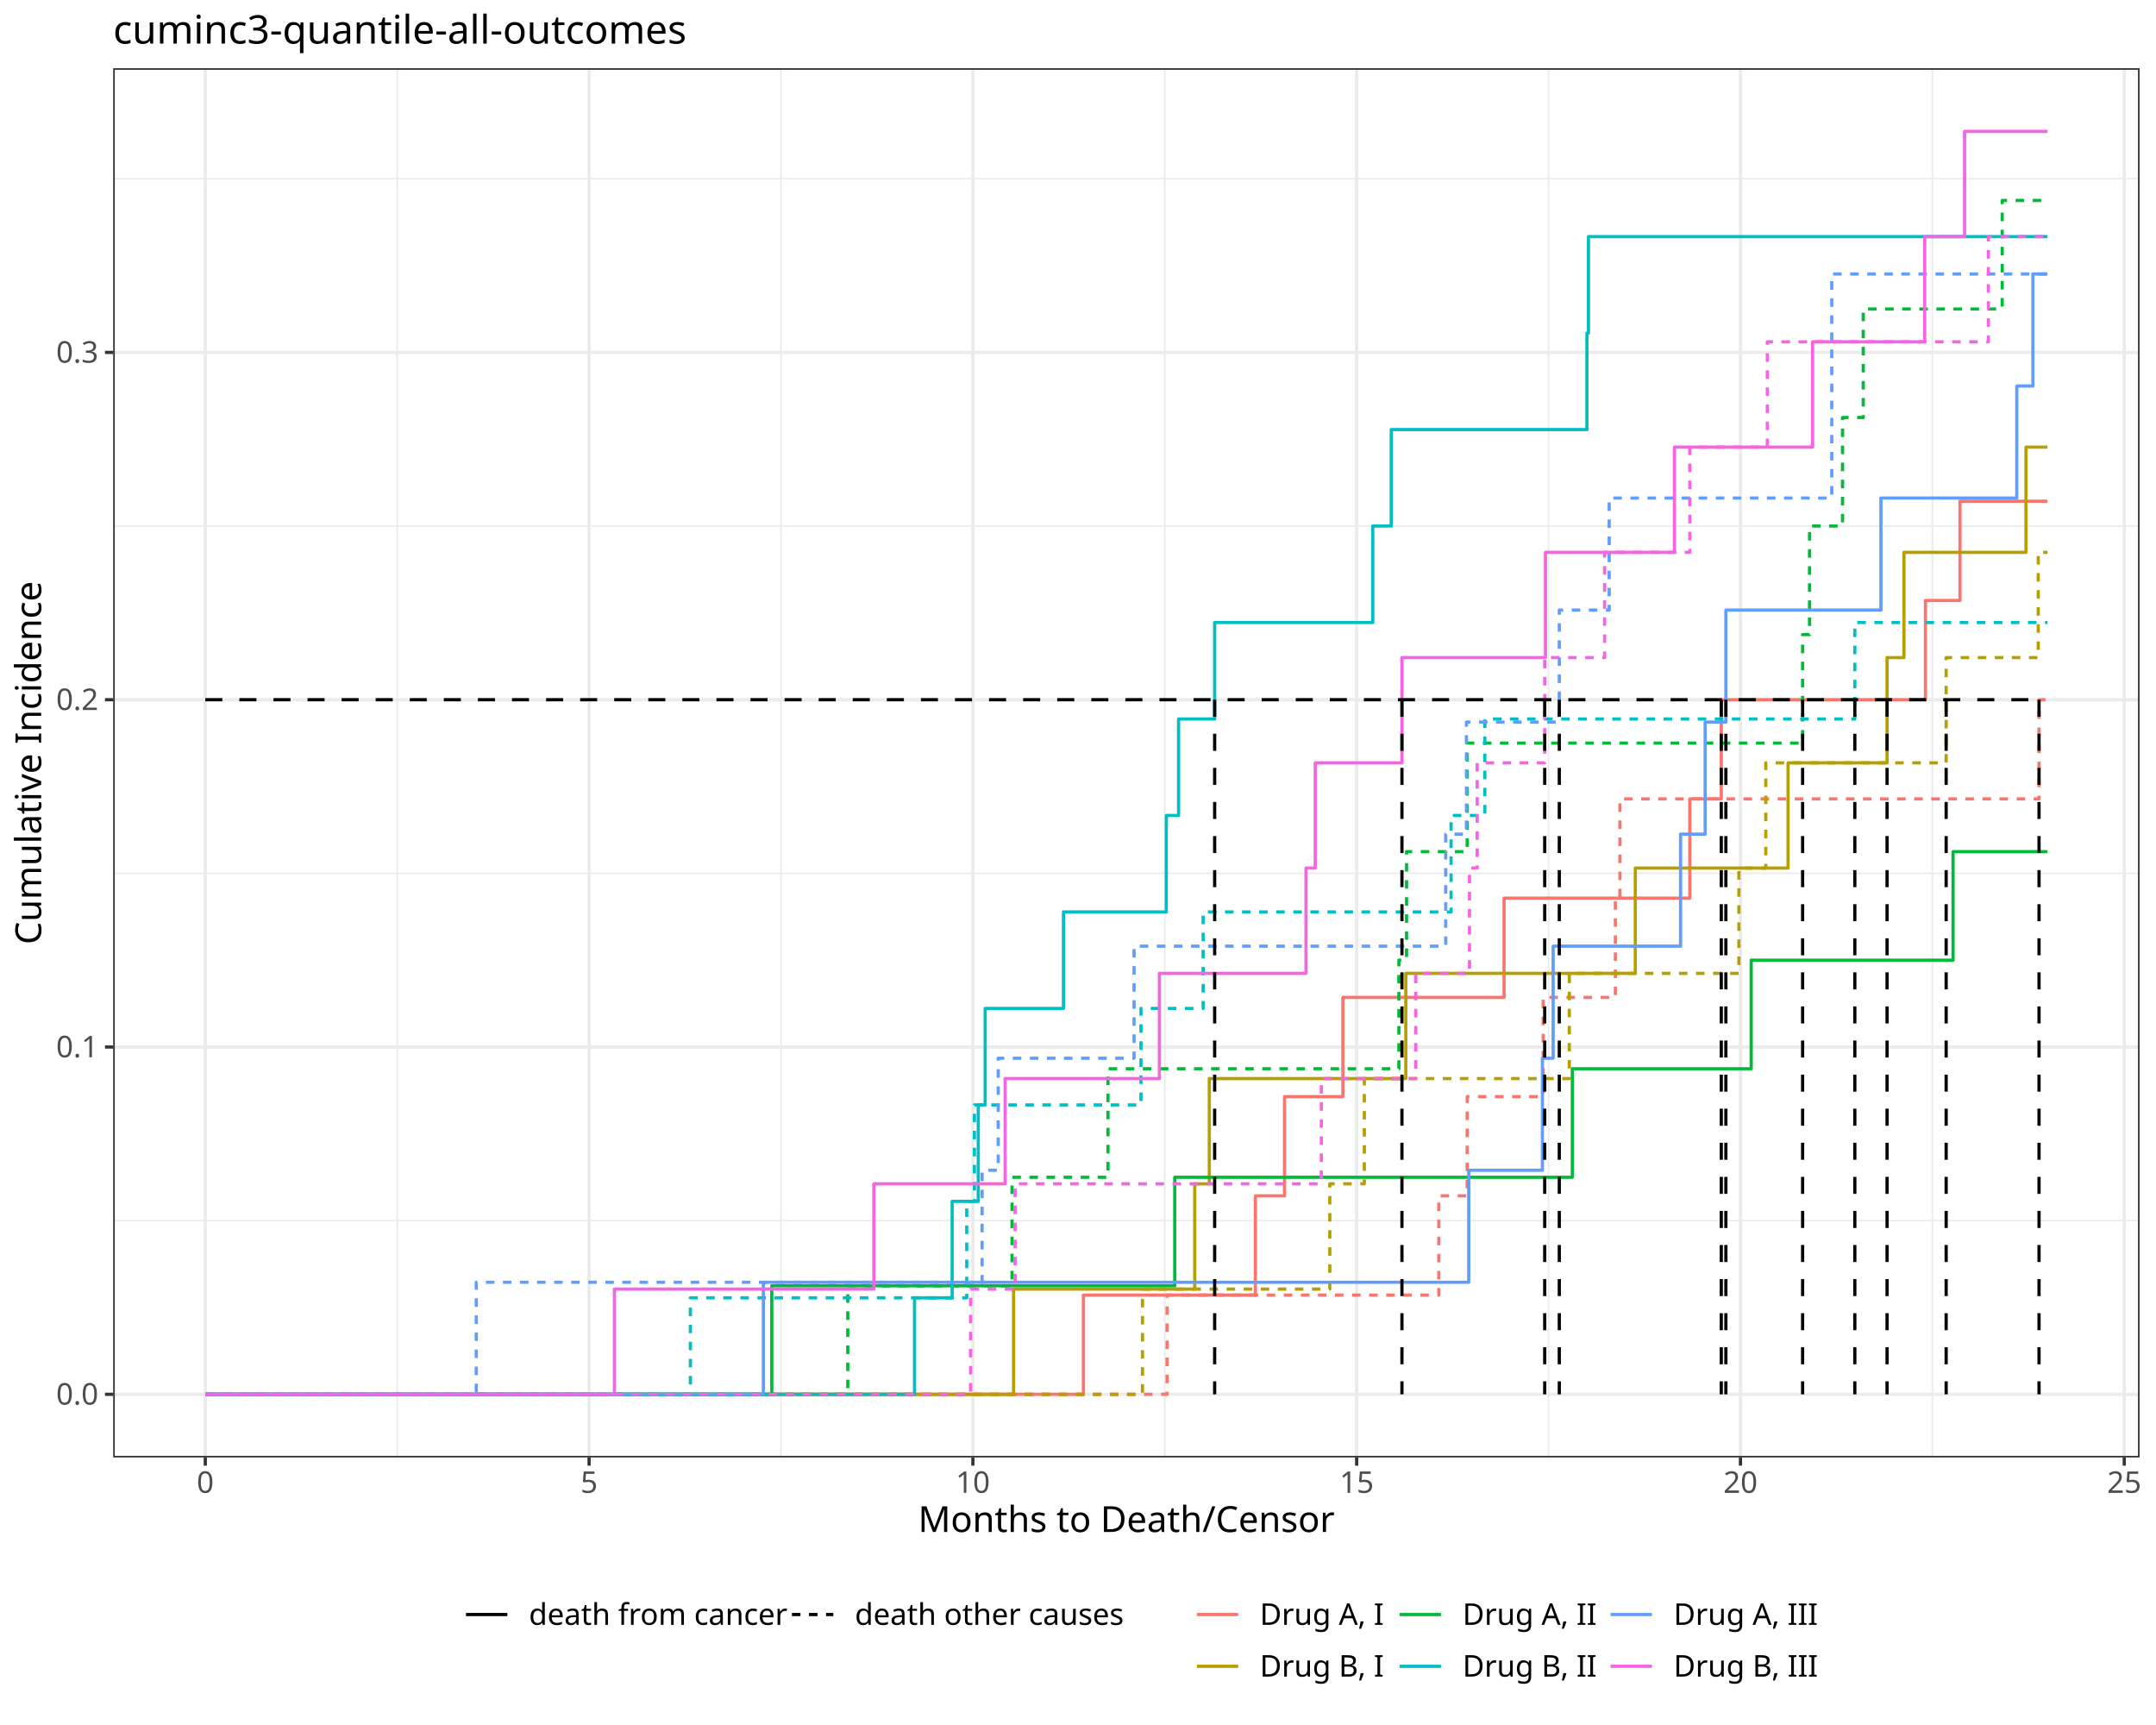
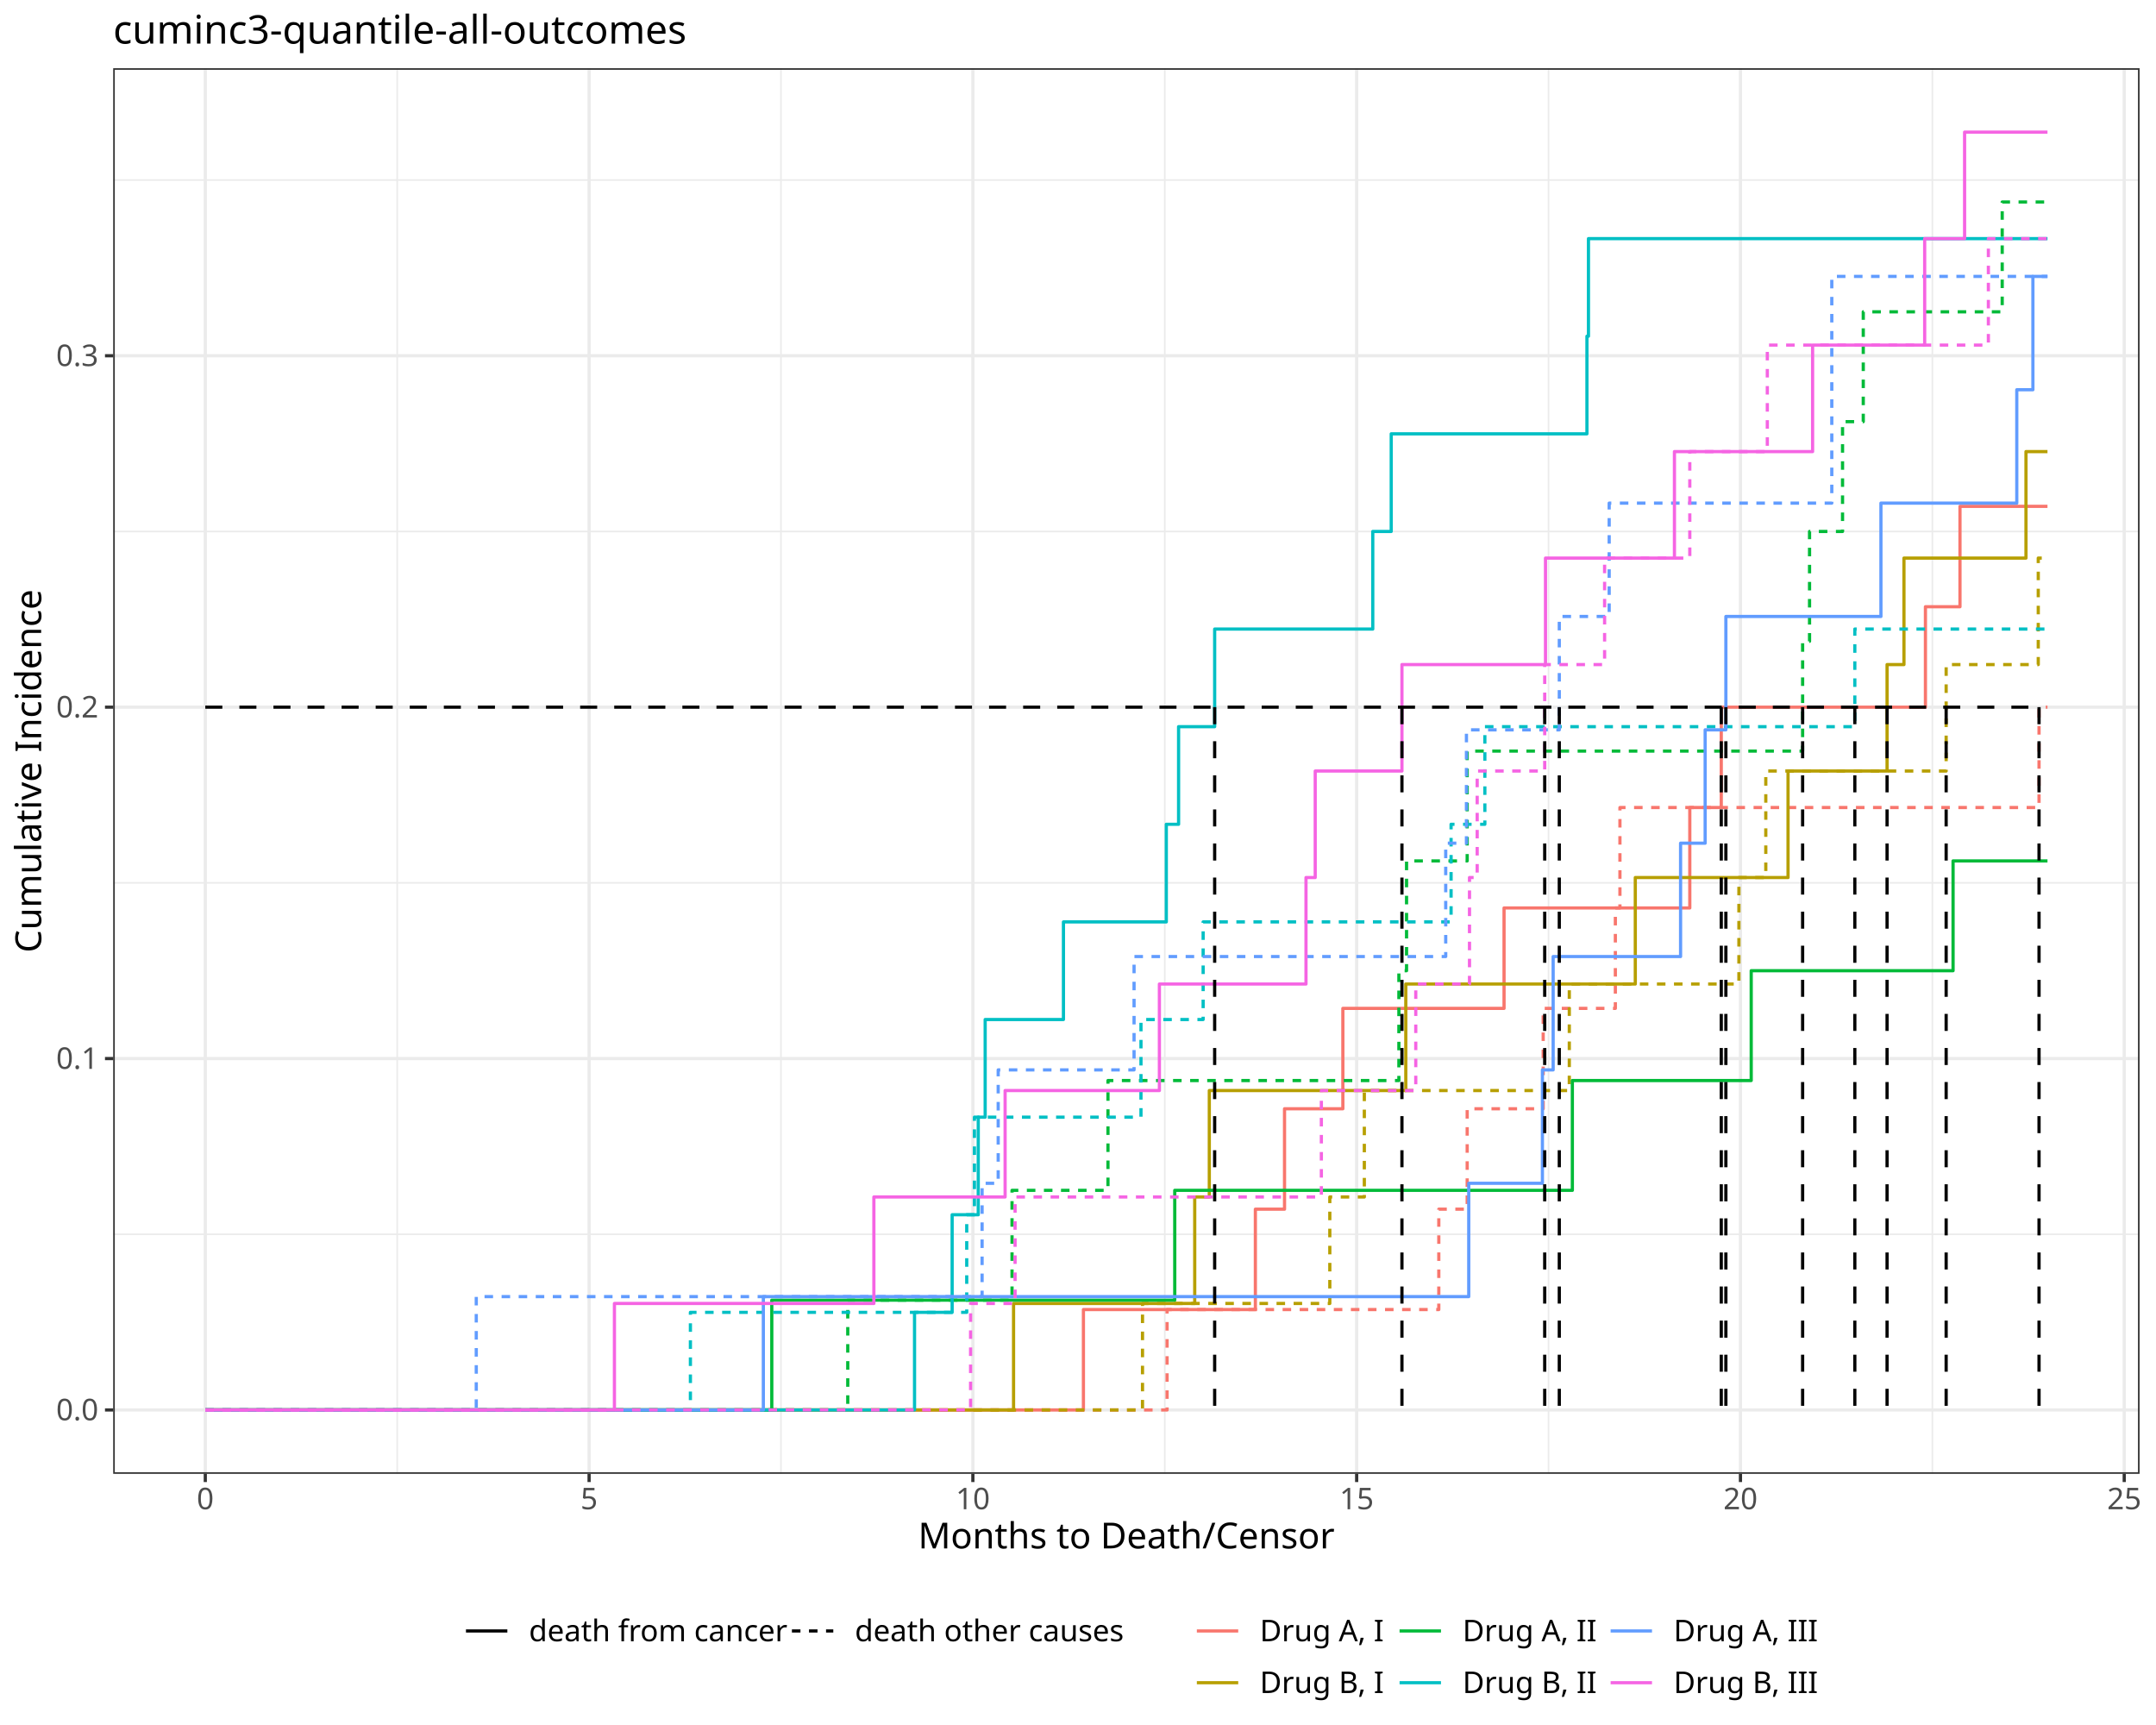
<svg xmlns="http://www.w3.org/2000/svg" class="svglite" data-engine-version="2.0" width="720.00pt" height="576.00pt" viewBox="0 0 720.00 576.00">
  <defs>
    <style type="text/css">
    .svglite line, .svglite polyline, .svglite polygon, .svglite path, .svglite rect, .svglite circle {
      fill: none;
      stroke: #000000;
      stroke-linecap: round;
      stroke-linejoin: round;
      stroke-miterlimit: 10.00;
    }
  </style>
  </defs>
  <rect width="100%" height="100%" style="stroke: none; fill: #FFFFFF;" />
  <defs>
    <clipPath id="cpMC4wMHw3MjAuMDB8MC4wMHw1NzYuMDA=">
      <rect x="0.00" y="0.00" width="720.00" height="576.00" />
    </clipPath>
  </defs>
  <g clip-path="url(#cpMC4wMHw3MjAuMDB8MC4wMHw1NzYuMDA=)">
    <rect x="0.00" y="0.00" width="720.00" height="576.00" style="stroke-width: 1.07; stroke: #FFFFFF; fill: #FFFFFF;" />
  </g>
  <defs>
-     <clipPath id="cpMzcuODB8NzE0LjUyfDIyLjc4fDQ4Ni42Ng==">
-       <rect x="37.80" y="22.78" width="676.72" height="463.88" />
+     <clipPath id="cpMzcuODB8NzE0LjUyfDIyLjc4fDQ5Mi4xNA==">
+       <rect x="37.80" y="22.78" width="676.72" height="469.36" />
    </clipPath>
  </defs>
-   <g clip-path="url(#cpMzcuODB8NzE0LjUyfDIyLjc4fDQ4Ni42Ng==)">
-     <rect x="37.80" y="22.78" width="676.72" height="463.88" style="stroke-width: 1.07; stroke: none; fill: #FFFFFF;" />
-     <polyline points="37.80,407.59 714.52,407.59 " style="stroke-width: 0.53; stroke: #EBEBEB; stroke-linecap: butt;" />
-     <polyline points="37.80,291.62 714.52,291.62 " style="stroke-width: 0.53; stroke: #EBEBEB; stroke-linecap: butt;" />
-     <polyline points="37.80,175.65 714.52,175.65 " style="stroke-width: 0.53; stroke: #EBEBEB; stroke-linecap: butt;" />
-     <polyline points="37.80,59.68 714.52,59.68 " style="stroke-width: 0.53; stroke: #EBEBEB; stroke-linecap: butt;" />
-     <polyline points="132.65,486.66 132.65,22.78 " style="stroke-width: 0.53; stroke: #EBEBEB; stroke-linecap: butt;" />
-     <polyline points="260.81,486.66 260.81,22.78 " style="stroke-width: 0.53; stroke: #EBEBEB; stroke-linecap: butt;" />
-     <polyline points="388.98,486.66 388.98,22.78 " style="stroke-width: 0.53; stroke: #EBEBEB; stroke-linecap: butt;" />
-     <polyline points="517.14,486.66 517.14,22.78 " style="stroke-width: 0.53; stroke: #EBEBEB; stroke-linecap: butt;" />
-     <polyline points="645.31,486.66 645.31,22.78 " style="stroke-width: 0.53; stroke: #EBEBEB; stroke-linecap: butt;" />
-     <polyline points="37.80,465.58 714.52,465.58 " style="stroke-width: 1.07; stroke: #EBEBEB; stroke-linecap: butt;" />
-     <polyline points="37.80,349.61 714.52,349.61 " style="stroke-width: 1.07; stroke: #EBEBEB; stroke-linecap: butt;" />
-     <polyline points="37.80,233.64 714.52,233.64 " style="stroke-width: 1.07; stroke: #EBEBEB; stroke-linecap: butt;" />
-     <polyline points="37.80,117.67 714.52,117.67 " style="stroke-width: 1.07; stroke: #EBEBEB; stroke-linecap: butt;" />
-     <polyline points="68.56,486.66 68.56,22.78 " style="stroke-width: 1.07; stroke: #EBEBEB; stroke-linecap: butt;" />
-     <polyline points="196.73,486.66 196.73,22.78 " style="stroke-width: 1.07; stroke: #EBEBEB; stroke-linecap: butt;" />
-     <polyline points="324.89,486.66 324.89,22.78 " style="stroke-width: 1.07; stroke: #EBEBEB; stroke-linecap: butt;" />
-     <polyline points="453.06,486.66 453.06,22.78 " style="stroke-width: 1.07; stroke: #EBEBEB; stroke-linecap: butt;" />
-     <polyline points="581.23,486.66 581.23,22.78 " style="stroke-width: 1.07; stroke: #EBEBEB; stroke-linecap: butt;" />
-     <polyline points="709.39,486.66 709.39,22.78 " style="stroke-width: 1.07; stroke: #EBEBEB; stroke-linecap: butt;" />
-     <polyline points="68.56,465.58 361.81,465.58 361.81,432.44 389.75,432.44 389.75,432.44 419.23,432.44 419.23,399.31 428.97,399.31 428.97,366.18 448.45,366.18 448.45,333.04 480.49,333.04 480.49,333.04 489.97,333.04 489.97,333.04 502.28,333.04 502.28,299.91 515.35,299.91 515.35,299.91 539.45,299.91 539.45,299.91 540.98,299.91 540.98,299.91 564.31,299.91 564.31,266.77 574.82,266.77 574.82,233.64 643.00,233.64 643.00,200.50 654.54,200.50 654.54,167.37 680.94,167.37 680.94,167.37 683.76,167.37 683.76,167.37 " style="stroke-width: 1.07; stroke: #F8766D; stroke-linecap: butt;" />
-     <polyline points="68.56,465.58 361.81,465.58 361.81,465.58 389.75,465.58 389.75,432.44 419.23,432.44 419.23,432.44 428.97,432.44 428.97,432.44 448.45,432.44 448.45,432.44 480.49,432.44 480.49,399.31 489.97,399.31 489.97,366.18 502.28,366.18 502.28,366.18 515.35,366.18 515.35,333.04 539.45,333.04 539.45,299.91 540.98,299.91 540.98,266.77 564.31,266.77 564.31,266.77 574.82,266.77 574.82,266.77 643.00,266.77 643.00,266.77 654.54,266.77 654.54,266.77 680.94,266.77 680.94,233.64 683.76,233.64 683.76,233.64 " style="stroke-width: 1.07; stroke: #F8766D; stroke-dasharray: 2.85,2.85; stroke-linecap: butt;" />
-     <polyline points="68.56,465.58 338.48,465.58 338.48,430.44 381.54,430.44 381.54,430.44 398.98,430.44 398.98,395.29 403.85,395.29 403.85,360.15 444.09,360.15 444.09,360.15 455.62,360.15 455.62,360.15 469.47,360.15 469.47,325.01 524.07,325.01 524.07,325.01 546.11,325.01 546.11,289.87 580.71,289.87 580.71,289.87 589.69,289.87 589.69,289.87 597.12,289.87 597.12,254.72 630.19,254.72 630.19,219.58 635.83,219.58 635.83,184.44 649.92,184.44 649.92,184.44 676.58,184.44 676.58,149.30 680.68,149.30 680.68,149.30 683.76,149.30 683.76,149.30 " style="stroke-width: 1.07; stroke: #B79F00; stroke-linecap: butt;" />
-     <polyline points="68.56,465.58 338.48,465.58 338.48,465.58 381.54,465.58 381.54,430.44 398.98,430.44 398.98,430.44 403.85,430.44 403.85,430.44 444.09,430.44 444.09,395.29 455.62,395.29 455.62,360.15 469.47,360.15 469.47,360.15 524.07,360.15 524.07,325.01 546.11,325.01 546.11,325.01 580.71,325.01 580.71,289.87 589.69,289.87 589.69,254.72 597.12,254.72 597.12,254.72 630.19,254.72 630.19,254.72 635.83,254.72 635.83,254.72 649.92,254.72 649.92,219.58 676.58,219.58 676.58,219.58 680.68,219.58 680.68,184.44 683.76,184.44 683.76,184.44 " style="stroke-width: 1.07; stroke: #B79F00; stroke-dasharray: 2.85,2.85; stroke-linecap: butt;" />
-     <polyline points="68.56,465.58 257.74,465.58 257.74,429.34 283.11,429.34 283.11,429.34 337.97,429.34 337.97,429.34 370.01,429.34 370.01,429.34 392.31,429.34 392.31,393.10 467.16,393.10 467.16,393.10 469.72,393.10 469.72,393.10 489.97,393.10 489.97,393.10 525.09,393.10 525.09,356.86 584.82,356.86 584.82,320.62 601.99,320.62 601.99,320.62 604.30,320.62 604.30,320.62 615.32,320.62 615.32,320.62 622.24,320.62 622.24,320.62 652.23,320.62 652.23,284.38 668.64,284.38 668.64,284.38 683.76,284.38 683.76,284.38 " style="stroke-width: 1.07; stroke: #00BA38; stroke-linecap: butt;" />
-     <polyline points="68.56,465.58 257.74,465.58 257.74,465.58 283.11,465.58 283.11,429.34 337.97,429.34 337.97,393.10 370.01,393.10 370.01,356.86 392.31,356.86 392.31,356.86 467.16,356.86 467.16,320.62 469.72,320.62 469.72,284.38 489.97,284.38 489.97,248.13 525.09,248.13 525.09,248.13 584.82,248.13 584.82,248.13 601.99,248.13 601.99,211.89 604.30,211.89 604.30,175.65 615.32,175.65 615.32,139.41 622.24,139.41 622.24,103.17 652.23,103.17 652.23,103.17 668.64,103.17 668.64,66.93 683.76,66.93 683.76,66.93 " style="stroke-width: 1.07; stroke: #00BA38; stroke-dasharray: 2.85,2.85; stroke-linecap: butt;" />
-     <polyline points="68.56,465.58 230.56,465.58 230.56,465.58 305.41,465.58 305.41,433.36 317.97,433.36 317.97,401.15 322.84,401.15 322.84,401.15 325.41,401.15 325.41,401.15 326.69,401.15 326.69,368.94 329.00,368.94 329.00,336.72 355.14,336.72 355.14,304.51 381.03,304.51 381.03,304.51 389.49,304.51 389.49,272.29 393.59,272.29 393.59,240.08 401.79,240.08 401.79,240.08 405.64,240.08 405.64,207.87 458.44,207.87 458.44,175.65 464.60,175.65 464.60,143.44 484.59,143.44 484.59,143.44 495.87,143.44 495.87,143.44 529.96,143.44 529.96,111.23 530.47,111.23 530.47,79.01 619.42,79.01 619.42,79.01 683.76,79.01 683.76,79.01 " style="stroke-width: 1.07; stroke: #00BFC4; stroke-linecap: butt;" />
-     <polyline points="68.56,465.58 230.56,465.58 230.56,433.36 305.41,433.36 305.41,433.36 317.97,433.36 317.97,433.36 322.84,433.36 322.84,401.15 325.41,401.15 325.41,368.94 326.69,368.94 326.69,368.94 329.00,368.94 329.00,368.94 355.14,368.94 355.14,368.94 381.03,368.94 381.03,336.72 389.49,336.72 389.49,336.72 393.59,336.72 393.59,336.72 401.79,336.72 401.79,304.51 405.64,304.51 405.64,304.51 458.44,304.51 458.44,304.51 464.60,304.51 464.60,304.51 484.59,304.51 484.59,272.29 495.87,272.29 495.87,240.08 529.96,240.08 529.96,240.08 530.47,240.08 530.47,240.08 619.42,240.08 619.42,207.87 683.76,207.87 683.76,207.87 " style="stroke-width: 1.07; stroke: #00BFC4; stroke-dasharray: 2.85,2.85; stroke-linecap: butt;" />
-     <polyline points="68.56,465.58 159.05,465.58 159.05,465.58 254.92,465.58 254.92,428.17 327.97,428.17 327.97,428.17 333.35,428.17 333.35,428.17 378.72,428.17 378.72,428.17 482.80,428.17 482.80,428.17 489.72,428.17 489.72,428.17 490.49,428.17 490.49,390.76 515.09,390.76 515.09,353.35 518.68,353.35 518.68,315.94 520.73,315.94 520.73,315.94 537.39,315.94 537.39,315.94 561.23,315.94 561.23,278.53 569.44,278.53 569.44,241.12 576.36,241.12 576.36,203.71 611.73,203.71 611.73,203.71 628.14,203.71 628.14,166.30 673.51,166.30 673.51,128.89 678.89,128.89 678.89,91.48 683.76,91.48 683.76,91.48 " style="stroke-width: 1.07; stroke: #619CFF; stroke-linecap: butt;" />
-     <polyline points="68.56,465.58 159.05,465.58 159.05,428.17 254.92,428.17 254.92,428.17 327.97,428.17 327.97,390.76 333.35,390.76 333.35,353.35 378.72,353.35 378.72,315.94 482.80,315.94 482.80,278.53 489.72,278.53 489.72,241.12 490.49,241.12 490.49,241.12 515.09,241.12 515.09,241.12 518.68,241.12 518.68,241.12 520.73,241.12 520.73,203.71 537.39,203.71 537.39,166.30 561.23,166.30 561.23,166.30 569.44,166.30 569.44,166.30 576.36,166.30 576.36,166.30 611.73,166.30 611.73,91.48 628.14,91.48 628.14,91.48 673.51,91.48 673.51,91.48 678.89,91.48 678.89,91.48 683.76,91.48 683.76,91.48 " style="stroke-width: 1.07; stroke: #619CFF; stroke-dasharray: 2.85,2.85; stroke-linecap: butt;" />
-     <polyline points="68.56,465.58 205.19,465.58 205.19,430.44 291.83,430.44 291.83,395.29 324.13,395.29 324.13,395.29 335.66,395.29 335.66,360.15 338.99,360.15 338.99,360.15 387.18,360.15 387.18,325.01 436.14,325.01 436.14,289.87 439.22,289.87 439.22,254.72 441.27,254.72 441.27,254.72 468.18,254.72 468.18,219.58 472.80,219.58 472.80,219.58 490.74,219.58 490.74,219.58 493.31,219.58 493.31,219.58 515.86,219.58 515.86,219.58 516.12,219.58 516.12,184.44 535.86,184.44 535.86,184.44 559.18,184.44 559.18,149.30 564.31,149.30 564.31,149.30 590.20,149.30 590.20,149.30 605.32,149.30 605.32,114.15 642.75,114.15 642.75,79.01 656.08,79.01 656.08,43.87 664.02,43.87 664.02,43.87 683.76,43.87 683.76,43.87 " style="stroke-width: 1.07; stroke: #F564E3; stroke-linecap: butt;" />
-     <polyline points="68.56,465.58 205.19,465.58 205.19,465.58 291.83,465.58 291.83,465.58 324.13,465.58 324.13,430.44 335.66,430.44 335.66,430.44 338.99,430.44 338.99,395.29 387.18,395.29 387.18,395.29 436.14,395.29 436.14,395.29 439.22,395.29 439.22,395.29 441.27,395.29 441.27,360.15 468.18,360.15 468.18,360.15 472.80,360.15 472.80,325.01 490.74,325.01 490.74,289.87 493.31,289.87 493.31,254.72 515.86,254.72 515.86,219.58 516.12,219.58 516.12,219.58 535.86,219.58 535.86,184.44 559.18,184.44 559.18,184.44 564.31,184.44 564.31,149.30 590.20,149.30 590.20,114.15 605.32,114.15 605.32,114.15 642.75,114.15 642.75,114.15 656.08,114.15 656.08,114.15 664.02,114.15 664.02,79.01 683.76,79.01 683.76,79.01 " style="stroke-width: 1.07; stroke: #F564E3; stroke-dasharray: 2.85,2.85; stroke-linecap: butt;" />
-     <line x1="574.82" y1="233.64" x2="574.82" y2="465.58" style="stroke-width: 1.07; stroke-dasharray: 5.69,5.69; stroke-linecap: butt;" />
-     <line x1="680.94" y1="233.64" x2="680.94" y2="465.58" style="stroke-width: 1.07; stroke-dasharray: 5.69,5.69; stroke-linecap: butt;" />
-     <line x1="630.19" y1="233.64" x2="630.19" y2="465.58" style="stroke-width: 1.07; stroke-dasharray: 5.69,5.69; stroke-linecap: butt;" />
-     <line x1="649.92" y1="233.64" x2="649.92" y2="465.58" style="stroke-width: 1.07; stroke-dasharray: 5.69,5.69; stroke-linecap: butt;" />
-     <line x1="601.99" y1="233.64" x2="601.99" y2="465.58" style="stroke-width: 1.07; stroke-dasharray: 5.69,5.69; stroke-linecap: butt;" />
-     <line x1="405.64" y1="233.64" x2="405.64" y2="465.58" style="stroke-width: 1.07; stroke-dasharray: 5.69,5.69; stroke-linecap: butt;" />
-     <line x1="619.42" y1="233.64" x2="619.42" y2="465.58" style="stroke-width: 1.07; stroke-dasharray: 5.69,5.69; stroke-linecap: butt;" />
-     <line x1="576.36" y1="233.64" x2="576.36" y2="465.58" style="stroke-width: 1.07; stroke-dasharray: 5.69,5.69; stroke-linecap: butt;" />
-     <line x1="520.73" y1="233.64" x2="520.73" y2="465.58" style="stroke-width: 1.07; stroke-dasharray: 5.69,5.69; stroke-linecap: butt;" />
-     <line x1="468.18" y1="233.64" x2="468.18" y2="465.58" style="stroke-width: 1.07; stroke-dasharray: 5.69,5.69; stroke-linecap: butt;" />
-     <line x1="515.86" y1="233.64" x2="515.86" y2="465.58" style="stroke-width: 1.07; stroke-dasharray: 5.69,5.69; stroke-linecap: butt;" />
-     <line x1="68.56" y1="233.64" x2="680.94" y2="233.64" style="stroke-width: 1.07; stroke-dasharray: 5.69,5.69; stroke-linecap: butt;" />
-     <rect x="37.80" y="22.78" width="676.72" height="463.88" style="stroke-width: 1.07; stroke: #333333;" />
+   <g clip-path="url(#cpMzcuODB8NzE0LjUyfDIyLjc4fDQ5Mi4xNA==)">
+     <rect x="37.80" y="22.78" width="676.72" height="469.36" style="stroke-width: 1.07; stroke: none; fill: #FFFFFF;" />
+     <polyline points="37.80,412.14 714.52,412.14 " style="stroke-width: 0.53; stroke: #EBEBEB; stroke-linecap: butt;" />
+     <polyline points="37.80,294.80 714.52,294.80 " style="stroke-width: 0.53; stroke: #EBEBEB; stroke-linecap: butt;" />
+     <polyline points="37.80,177.46 714.52,177.46 " style="stroke-width: 0.53; stroke: #EBEBEB; stroke-linecap: butt;" />
+     <polyline points="37.80,60.12 714.52,60.12 " style="stroke-width: 0.53; stroke: #EBEBEB; stroke-linecap: butt;" />
+     <polyline points="132.65,492.14 132.65,22.78 " style="stroke-width: 0.53; stroke: #EBEBEB; stroke-linecap: butt;" />
+     <polyline points="260.81,492.14 260.81,22.78 " style="stroke-width: 0.53; stroke: #EBEBEB; stroke-linecap: butt;" />
+     <polyline points="388.98,492.14 388.98,22.78 " style="stroke-width: 0.53; stroke: #EBEBEB; stroke-linecap: butt;" />
+     <polyline points="517.14,492.14 517.14,22.78 " style="stroke-width: 0.53; stroke: #EBEBEB; stroke-linecap: butt;" />
+     <polyline points="645.31,492.14 645.31,22.78 " style="stroke-width: 0.53; stroke: #EBEBEB; stroke-linecap: butt;" />
+     <polyline points="37.80,470.81 714.52,470.81 " style="stroke-width: 1.07; stroke: #EBEBEB; stroke-linecap: butt;" />
+     <polyline points="37.80,353.47 714.52,353.47 " style="stroke-width: 1.07; stroke: #EBEBEB; stroke-linecap: butt;" />
+     <polyline points="37.80,236.13 714.52,236.13 " style="stroke-width: 1.07; stroke: #EBEBEB; stroke-linecap: butt;" />
+     <polyline points="37.80,118.79 714.52,118.79 " style="stroke-width: 1.07; stroke: #EBEBEB; stroke-linecap: butt;" />
+     <polyline points="68.56,492.14 68.56,22.78 " style="stroke-width: 1.07; stroke: #EBEBEB; stroke-linecap: butt;" />
+     <polyline points="196.73,492.14 196.73,22.78 " style="stroke-width: 1.07; stroke: #EBEBEB; stroke-linecap: butt;" />
+     <polyline points="324.89,492.14 324.89,22.78 " style="stroke-width: 1.07; stroke: #EBEBEB; stroke-linecap: butt;" />
+     <polyline points="453.06,492.14 453.06,22.78 " style="stroke-width: 1.07; stroke: #EBEBEB; stroke-linecap: butt;" />
+     <polyline points="581.23,492.14 581.23,22.78 " style="stroke-width: 1.07; stroke: #EBEBEB; stroke-linecap: butt;" />
+     <polyline points="709.39,492.14 709.39,22.78 " style="stroke-width: 1.07; stroke: #EBEBEB; stroke-linecap: butt;" />
+     <polyline points="68.56,470.81 361.81,470.81 361.81,437.28 389.75,437.28 389.75,437.28 419.23,437.28 419.23,403.76 428.97,403.76 428.97,370.23 448.45,370.23 448.45,336.71 480.49,336.71 480.49,336.71 489.97,336.71 489.97,336.71 502.28,336.71 502.28,303.18 515.35,303.18 515.35,303.18 539.45,303.18 539.45,303.18 540.98,303.18 540.98,303.18 564.31,303.18 564.31,269.65 574.82,269.65 574.82,236.13 643.00,236.13 643.00,202.60 654.54,202.60 654.54,169.08 680.94,169.08 680.94,169.08 683.76,169.08 683.76,169.08 " style="stroke-width: 1.07; stroke: #F8766D; stroke-linecap: butt;" />
+     <polyline points="68.56,470.81 361.81,470.81 361.81,470.81 389.75,470.81 389.75,437.28 419.23,437.28 419.23,437.28 428.97,437.28 428.97,437.28 448.45,437.28 448.45,437.28 480.49,437.28 480.49,403.76 489.97,403.76 489.97,370.23 502.28,370.23 502.28,370.23 515.35,370.23 515.35,336.71 539.45,336.71 539.45,303.18 540.98,303.18 540.98,269.65 564.31,269.65 564.31,269.65 574.82,269.65 574.82,269.65 643.00,269.65 643.00,269.65 654.54,269.65 654.54,269.65 680.94,269.65 680.94,236.13 683.76,236.13 683.76,236.13 " style="stroke-width: 1.07; stroke: #F8766D; stroke-dasharray: 2.85,2.85; stroke-linecap: butt;" />
+     <polyline points="68.56,470.81 338.48,470.81 338.48,435.25 381.54,435.25 381.54,435.25 398.98,435.25 398.98,399.69 403.85,399.69 403.85,364.14 444.09,364.14 444.09,364.14 455.62,364.14 455.62,364.14 469.47,364.14 469.47,328.58 524.07,328.58 524.07,328.58 546.11,328.58 546.11,293.02 580.71,293.02 580.71,293.02 589.69,293.02 589.69,293.02 597.12,293.02 597.12,257.46 630.19,257.46 630.19,221.91 635.83,221.91 635.83,186.35 649.92,186.35 649.92,186.35 676.58,186.35 676.58,150.79 680.68,150.79 680.68,150.79 683.76,150.79 683.76,150.79 " style="stroke-width: 1.07; stroke: #B79F00; stroke-linecap: butt;" />
+     <polyline points="68.56,470.81 338.48,470.81 338.48,470.81 381.54,470.81 381.54,435.25 398.98,435.25 398.98,435.25 403.85,435.25 403.85,435.25 444.09,435.25 444.09,399.69 455.62,399.69 455.62,364.14 469.47,364.14 469.47,364.14 524.07,364.14 524.07,328.58 546.11,328.58 546.11,328.58 580.71,328.58 580.71,293.02 589.69,293.02 589.69,257.46 597.12,257.46 597.12,257.46 630.19,257.46 630.19,257.46 635.83,257.46 635.83,257.46 649.92,257.46 649.92,221.91 676.58,221.91 676.58,221.91 680.68,221.91 680.68,186.35 683.76,186.35 683.76,186.35 " style="stroke-width: 1.07; stroke: #B79F00; stroke-dasharray: 2.85,2.85; stroke-linecap: butt;" />
+     <polyline points="68.56,470.81 257.74,470.81 257.74,434.14 283.11,434.14 283.11,434.14 337.97,434.14 337.97,434.14 370.01,434.14 370.01,434.14 392.31,434.14 392.31,397.47 467.16,397.47 467.16,397.47 469.72,397.47 469.72,397.47 489.97,397.47 489.97,397.47 525.09,397.47 525.09,360.80 584.82,360.80 584.82,324.13 601.99,324.13 601.99,324.13 604.30,324.13 604.30,324.13 615.32,324.13 615.32,324.13 622.24,324.13 622.24,324.13 652.23,324.13 652.23,287.47 668.64,287.47 668.64,287.47 683.76,287.47 683.76,287.47 " style="stroke-width: 1.07; stroke: #00BA38; stroke-linecap: butt;" />
+     <polyline points="68.56,470.81 257.74,470.81 257.74,470.81 283.11,470.81 283.11,434.14 337.97,434.14 337.97,397.47 370.01,397.47 370.01,360.80 392.31,360.80 392.31,360.80 467.16,360.80 467.16,324.13 469.72,324.13 469.72,287.47 489.97,287.47 489.97,250.80 525.09,250.80 525.09,250.80 584.82,250.80 584.82,250.80 601.99,250.80 601.99,214.13 604.30,214.13 604.30,177.46 615.32,177.46 615.32,140.79 622.24,140.79 622.24,104.12 652.23,104.12 652.23,104.12 668.64,104.12 668.64,67.45 683.76,67.45 683.76,67.45 " style="stroke-width: 1.07; stroke: #00BA38; stroke-dasharray: 2.85,2.85; stroke-linecap: butt;" />
+     <polyline points="68.56,470.81 230.56,470.81 230.56,470.81 305.41,470.81 305.41,438.21 317.97,438.21 317.97,405.62 322.84,405.62 322.84,405.62 325.41,405.62 325.41,405.62 326.69,405.62 326.69,373.03 329.00,373.03 329.00,340.43 355.14,340.43 355.14,307.84 381.03,307.84 381.03,307.84 389.49,307.84 389.49,275.24 393.59,275.24 393.59,242.65 401.79,242.65 401.79,242.65 405.64,242.65 405.64,210.05 458.44,210.05 458.44,177.46 464.60,177.46 464.60,144.86 484.59,144.86 484.59,144.86 495.87,144.86 495.87,144.86 529.96,144.86 529.96,112.27 530.47,112.27 530.47,79.68 619.42,79.68 619.42,79.68 683.76,79.68 683.76,79.68 " style="stroke-width: 1.07; stroke: #00BFC4; stroke-linecap: butt;" />
+     <polyline points="68.56,470.81 230.56,470.81 230.56,438.21 305.41,438.21 305.41,438.21 317.97,438.21 317.97,438.21 322.84,438.21 322.84,405.62 325.41,405.62 325.41,373.03 326.69,373.03 326.69,373.03 329.00,373.03 329.00,373.03 355.14,373.03 355.14,373.03 381.03,373.03 381.03,340.43 389.49,340.43 389.49,340.43 393.59,340.43 393.59,340.43 401.79,340.43 401.79,307.84 405.64,307.84 405.64,307.84 458.44,307.84 458.44,307.84 464.60,307.84 464.60,307.84 484.59,307.84 484.59,275.24 495.87,275.24 495.87,242.65 529.96,242.65 529.96,242.65 530.47,242.65 530.47,242.65 619.42,242.65 619.42,210.05 683.76,210.05 683.76,210.05 " style="stroke-width: 1.07; stroke: #00BFC4; stroke-dasharray: 2.85,2.85; stroke-linecap: butt;" />
+     <polyline points="68.56,470.81 159.05,470.81 159.05,470.81 254.92,470.81 254.92,432.96 327.97,432.96 327.97,432.96 333.35,432.96 333.35,432.96 378.72,432.96 378.72,432.96 482.80,432.96 482.80,432.96 489.72,432.96 489.72,432.96 490.49,432.96 490.49,395.11 515.09,395.11 515.09,357.25 518.68,357.25 518.68,319.40 520.73,319.40 520.73,319.40 537.39,319.40 537.39,319.40 561.23,319.40 561.23,281.55 569.44,281.55 569.44,243.70 576.36,243.70 576.36,205.85 611.73,205.85 611.73,205.85 628.14,205.85 628.14,168.00 673.51,168.00 673.51,130.14 678.89,130.14 678.89,92.29 683.76,92.29 683.76,92.29 " style="stroke-width: 1.07; stroke: #619CFF; stroke-linecap: butt;" />
+     <polyline points="68.56,470.81 159.05,470.81 159.05,432.96 254.92,432.96 254.92,432.96 327.97,432.96 327.97,395.11 333.35,395.11 333.35,357.25 378.72,357.25 378.72,319.40 482.80,319.40 482.80,281.55 489.72,281.55 489.72,243.70 490.49,243.70 490.49,243.70 515.09,243.70 515.09,243.70 518.68,243.70 518.68,243.70 520.73,243.70 520.73,205.85 537.39,205.85 537.39,168.00 561.23,168.00 561.23,168.00 569.44,168.00 569.44,168.00 576.36,168.00 576.36,168.00 611.73,168.00 611.73,92.29 628.14,92.29 628.14,92.29 673.51,92.29 673.51,92.29 678.89,92.29 678.89,92.29 683.76,92.29 683.76,92.29 " style="stroke-width: 1.07; stroke: #619CFF; stroke-dasharray: 2.85,2.85; stroke-linecap: butt;" />
+     <polyline points="68.56,470.81 205.19,470.81 205.19,435.25 291.83,435.25 291.83,399.69 324.13,399.69 324.13,399.69 335.66,399.69 335.66,364.14 338.99,364.14 338.99,364.14 387.18,364.14 387.18,328.58 436.14,328.58 436.14,293.02 439.22,293.02 439.22,257.46 441.27,257.46 441.27,257.46 468.18,257.46 468.18,221.91 472.80,221.91 472.80,221.91 490.74,221.91 490.74,221.91 493.31,221.91 493.31,221.91 515.86,221.91 515.86,221.91 516.12,221.91 516.12,186.35 535.86,186.35 535.86,186.35 559.18,186.35 559.18,150.79 564.31,150.79 564.31,150.79 590.20,150.79 590.20,150.79 605.32,150.79 605.32,115.23 642.75,115.23 642.75,79.68 656.08,79.68 656.08,44.12 664.02,44.12 664.02,44.12 683.76,44.12 683.76,44.12 " style="stroke-width: 1.07; stroke: #F564E3; stroke-linecap: butt;" />
+     <polyline points="68.56,470.81 205.19,470.81 205.19,470.81 291.83,470.81 291.83,470.81 324.13,470.81 324.13,435.25 335.66,435.25 335.66,435.25 338.99,435.25 338.99,399.69 387.18,399.69 387.18,399.69 436.14,399.69 436.14,399.69 439.22,399.69 439.22,399.69 441.27,399.69 441.27,364.14 468.18,364.14 468.18,364.14 472.80,364.14 472.80,328.58 490.74,328.58 490.74,293.02 493.31,293.02 493.31,257.46 515.86,257.46 515.86,221.91 516.12,221.91 516.12,221.91 535.86,221.91 535.86,186.35 559.18,186.35 559.18,186.35 564.31,186.35 564.31,150.79 590.20,150.79 590.20,115.23 605.32,115.23 605.32,115.23 642.75,115.23 642.75,115.23 656.08,115.23 656.08,115.23 664.02,115.23 664.02,79.68 683.76,79.68 683.76,79.68 " style="stroke-width: 1.07; stroke: #F564E3; stroke-dasharray: 2.85,2.85; stroke-linecap: butt;" />
+     <line x1="574.82" y1="236.13" x2="574.82" y2="470.81" style="stroke-width: 1.07; stroke-dasharray: 5.69,5.69; stroke-linecap: butt;" />
+     <line x1="680.94" y1="236.13" x2="680.94" y2="470.81" style="stroke-width: 1.07; stroke-dasharray: 5.69,5.69; stroke-linecap: butt;" />
+     <line x1="630.19" y1="236.13" x2="630.19" y2="470.81" style="stroke-width: 1.07; stroke-dasharray: 5.69,5.69; stroke-linecap: butt;" />
+     <line x1="649.92" y1="236.13" x2="649.92" y2="470.81" style="stroke-width: 1.07; stroke-dasharray: 5.69,5.69; stroke-linecap: butt;" />
+     <line x1="601.99" y1="236.13" x2="601.99" y2="470.81" style="stroke-width: 1.07; stroke-dasharray: 5.69,5.69; stroke-linecap: butt;" />
+     <line x1="405.64" y1="236.13" x2="405.64" y2="470.81" style="stroke-width: 1.07; stroke-dasharray: 5.69,5.69; stroke-linecap: butt;" />
+     <line x1="619.42" y1="236.13" x2="619.42" y2="470.81" style="stroke-width: 1.07; stroke-dasharray: 5.69,5.69; stroke-linecap: butt;" />
+     <line x1="576.36" y1="236.13" x2="576.36" y2="470.81" style="stroke-width: 1.07; stroke-dasharray: 5.69,5.69; stroke-linecap: butt;" />
+     <line x1="520.73" y1="236.13" x2="520.73" y2="470.81" style="stroke-width: 1.07; stroke-dasharray: 5.69,5.69; stroke-linecap: butt;" />
+     <line x1="468.18" y1="236.13" x2="468.18" y2="470.81" style="stroke-width: 1.07; stroke-dasharray: 5.69,5.69; stroke-linecap: butt;" />
+     <line x1="515.86" y1="236.13" x2="515.86" y2="470.81" style="stroke-width: 1.07; stroke-dasharray: 5.69,5.69; stroke-linecap: butt;" />
+     <line x1="68.56" y1="236.13" x2="680.94" y2="236.13" style="stroke-width: 1.07; stroke-dasharray: 5.69,5.69; stroke-linecap: butt;" />
+     <rect x="37.80" y="22.78" width="676.72" height="469.36" style="stroke-width: 1.07; stroke: #333333;" />
  </g>
  <g clip-path="url(#cpMC4wMHw3MjAuMDB8MC4wMHw1NzYuMDA=)">
-     <text x="32.87" y="469.02" text-anchor="end" style="font-size: 10.00px; fill: #4D4D4D; font-family: sans;" textLength="13.90px" lengthAdjust="spacingAndGlyphs">0.0</text>
-     <text x="32.87" y="353.05" text-anchor="end" style="font-size: 10.00px; fill: #4D4D4D; font-family: sans;" textLength="13.90px" lengthAdjust="spacingAndGlyphs">0.1</text>
-     <text x="32.87" y="237.08" text-anchor="end" style="font-size: 10.00px; fill: #4D4D4D; font-family: sans;" textLength="13.90px" lengthAdjust="spacingAndGlyphs">0.2</text>
-     <text x="32.87" y="121.11" text-anchor="end" style="font-size: 10.00px; fill: #4D4D4D; font-family: sans;" textLength="13.90px" lengthAdjust="spacingAndGlyphs">0.3</text>
-     <polyline points="35.06,465.58 37.80,465.58 " style="stroke-width: 1.07; stroke: #333333; stroke-linecap: butt;" />
-     <polyline points="35.06,349.61 37.80,349.61 " style="stroke-width: 1.07; stroke: #333333; stroke-linecap: butt;" />
-     <polyline points="35.06,233.64 37.80,233.64 " style="stroke-width: 1.07; stroke: #333333; stroke-linecap: butt;" />
-     <polyline points="35.06,117.67 37.80,117.67 " style="stroke-width: 1.07; stroke: #333333; stroke-linecap: butt;" />
-     <polyline points="68.56,489.40 68.56,486.66 " style="stroke-width: 1.07; stroke: #333333; stroke-linecap: butt;" />
-     <polyline points="196.73,489.40 196.73,486.66 " style="stroke-width: 1.07; stroke: #333333; stroke-linecap: butt;" />
-     <polyline points="324.89,489.40 324.89,486.66 " style="stroke-width: 1.07; stroke: #333333; stroke-linecap: butt;" />
-     <polyline points="453.06,489.40 453.06,486.66 " style="stroke-width: 1.07; stroke: #333333; stroke-linecap: butt;" />
-     <polyline points="581.23,489.40 581.23,486.66 " style="stroke-width: 1.07; stroke: #333333; stroke-linecap: butt;" />
-     <polyline points="709.39,489.40 709.39,486.66 " style="stroke-width: 1.07; stroke: #333333; stroke-linecap: butt;" />
-     <text x="68.56" y="498.48" text-anchor="middle" style="font-size: 10.00px; fill: #4D4D4D; font-family: sans;" textLength="5.56px" lengthAdjust="spacingAndGlyphs">0</text>
-     <text x="196.73" y="498.48" text-anchor="middle" style="font-size: 10.00px; fill: #4D4D4D; font-family: sans;" textLength="5.56px" lengthAdjust="spacingAndGlyphs">5</text>
-     <text x="324.89" y="498.48" text-anchor="middle" style="font-size: 10.00px; fill: #4D4D4D; font-family: sans;" textLength="11.12px" lengthAdjust="spacingAndGlyphs">10</text>
-     <text x="453.06" y="498.48" text-anchor="middle" style="font-size: 10.00px; fill: #4D4D4D; font-family: sans;" textLength="11.12px" lengthAdjust="spacingAndGlyphs">15</text>
-     <text x="581.23" y="498.48" text-anchor="middle" style="font-size: 10.00px; fill: #4D4D4D; font-family: sans;" textLength="11.12px" lengthAdjust="spacingAndGlyphs">20</text>
-     <text x="709.39" y="498.48" text-anchor="middle" style="font-size: 10.00px; fill: #4D4D4D; font-family: sans;" textLength="11.12px" lengthAdjust="spacingAndGlyphs">25</text>
-     <text x="376.16" y="511.55" text-anchor="middle" style="font-size: 12.00px; font-family: sans;" textLength="130.09px" lengthAdjust="spacingAndGlyphs">Months to Death/Censor</text>
-     <text transform="translate(13.74,254.72) rotate(-90)" text-anchor="middle" style="font-size: 12.00px; font-family: sans;" textLength="114.75px" lengthAdjust="spacingAndGlyphs">Cumulative Incidence</text>
-     <rect x="142.92" y="525.00" width="233.12" height="28.24" style="stroke-width: 1.07; stroke: none; fill: #FFFFFF;" />
-     <rect x="153.88" y="530.48" width="17.28" height="17.28" style="stroke-width: 1.07; stroke: none; fill: #FFFFFF;" />
-     <line x1="155.61" y1="539.12" x2="169.43" y2="539.12" style="stroke-width: 1.07; stroke-linecap: butt;" />
-     <rect x="262.73" y="530.48" width="17.28" height="17.28" style="stroke-width: 1.07; stroke: none; fill: #FFFFFF;" />
-     <line x1="264.46" y1="539.12" x2="278.28" y2="539.12" style="stroke-width: 1.07; stroke-dasharray: 2.85,2.85; stroke-linecap: butt;" />
-     <text x="176.64" y="542.56" style="font-size: 10.00px; font-family: sans;" textLength="80.61px" lengthAdjust="spacingAndGlyphs">death from cancer</text>
-     <text x="285.49" y="542.56" style="font-size: 10.00px; font-family: sans;" textLength="85.07px" lengthAdjust="spacingAndGlyphs">death other causes</text>
-     <rect x="387.00" y="525.00" width="222.40" height="45.52" style="stroke-width: 1.07; stroke: none; fill: #FFFFFF;" />
-     <rect x="397.96" y="530.48" width="17.28" height="17.28" style="stroke-width: 1.07; stroke: none; fill: #FFFFFF;" />
-     <line x1="399.69" y1="539.12" x2="413.51" y2="539.12" style="stroke-width: 1.07; stroke: #F8766D; stroke-linecap: butt;" />
-     <rect x="397.96" y="547.76" width="17.28" height="17.28" style="stroke-width: 1.07; stroke: none; fill: #FFFFFF;" />
-     <line x1="399.69" y1="556.40" x2="413.51" y2="556.40" style="stroke-width: 1.07; stroke: #B79F00; stroke-linecap: butt;" />
-     <rect x="465.66" y="530.48" width="17.28" height="17.28" style="stroke-width: 1.07; stroke: none; fill: #FFFFFF;" />
-     <line x1="467.39" y1="539.12" x2="481.22" y2="539.12" style="stroke-width: 1.07; stroke: #00BA38; stroke-linecap: butt;" />
-     <rect x="465.66" y="547.76" width="17.28" height="17.28" style="stroke-width: 1.07; stroke: none; fill: #FFFFFF;" />
-     <line x1="467.39" y1="556.40" x2="481.22" y2="556.40" style="stroke-width: 1.07; stroke: #00BFC4; stroke-linecap: butt;" />
-     <rect x="536.14" y="530.48" width="17.28" height="17.28" style="stroke-width: 1.07; stroke: none; fill: #FFFFFF;" />
-     <line x1="537.87" y1="539.12" x2="551.69" y2="539.12" style="stroke-width: 1.07; stroke: #619CFF; stroke-linecap: butt;" />
-     <rect x="536.14" y="547.76" width="17.28" height="17.28" style="stroke-width: 1.07; stroke: none; fill: #FFFFFF;" />
-     <line x1="537.87" y1="556.40" x2="551.69" y2="556.40" style="stroke-width: 1.07; stroke: #F564E3; stroke-linecap: butt;" />
-     <text x="420.72" y="542.56" style="font-size: 10.00px; font-family: sans;" textLength="39.46px" lengthAdjust="spacingAndGlyphs">Drug A, I</text>
-     <text x="420.72" y="559.84" style="font-size: 10.00px; font-family: sans;" textLength="39.46px" lengthAdjust="spacingAndGlyphs">Drug B, I</text>
-     <text x="488.42" y="542.56" style="font-size: 10.00px; font-family: sans;" textLength="42.24px" lengthAdjust="spacingAndGlyphs">Drug A, II</text>
-     <text x="488.42" y="559.84" style="font-size: 10.00px; font-family: sans;" textLength="42.24px" lengthAdjust="spacingAndGlyphs">Drug B, II</text>
-     <text x="558.90" y="542.56" style="font-size: 10.00px; font-family: sans;" textLength="45.02px" lengthAdjust="spacingAndGlyphs">Drug A, III</text>
-     <text x="558.90" y="559.84" style="font-size: 10.00px; font-family: sans;" textLength="45.02px" lengthAdjust="spacingAndGlyphs">Drug B, III</text>
+     <text x="32.87" y="474.25" text-anchor="end" style="font-size: 10.00px; fill: #4D4D4D; font-family: sans;" textLength="13.90px" lengthAdjust="spacingAndGlyphs">0.0</text>
+     <text x="32.87" y="356.91" text-anchor="end" style="font-size: 10.00px; fill: #4D4D4D; font-family: sans;" textLength="13.90px" lengthAdjust="spacingAndGlyphs">0.1</text>
+     <text x="32.87" y="239.57" text-anchor="end" style="font-size: 10.00px; fill: #4D4D4D; font-family: sans;" textLength="13.90px" lengthAdjust="spacingAndGlyphs">0.2</text>
+     <text x="32.87" y="122.23" text-anchor="end" style="font-size: 10.00px; fill: #4D4D4D; font-family: sans;" textLength="13.90px" lengthAdjust="spacingAndGlyphs">0.3</text>
+     <polyline points="35.06,470.81 37.80,470.81 " style="stroke-width: 1.07; stroke: #333333; stroke-linecap: butt;" />
+     <polyline points="35.06,353.47 37.80,353.47 " style="stroke-width: 1.07; stroke: #333333; stroke-linecap: butt;" />
+     <polyline points="35.06,236.13 37.80,236.13 " style="stroke-width: 1.07; stroke: #333333; stroke-linecap: butt;" />
+     <polyline points="35.06,118.79 37.80,118.79 " style="stroke-width: 1.07; stroke: #333333; stroke-linecap: butt;" />
+     <polyline points="68.56,494.88 68.56,492.14 " style="stroke-width: 1.07; stroke: #333333; stroke-linecap: butt;" />
+     <polyline points="196.73,494.88 196.73,492.14 " style="stroke-width: 1.07; stroke: #333333; stroke-linecap: butt;" />
+     <polyline points="324.89,494.88 324.89,492.14 " style="stroke-width: 1.07; stroke: #333333; stroke-linecap: butt;" />
+     <polyline points="453.06,494.88 453.06,492.14 " style="stroke-width: 1.07; stroke: #333333; stroke-linecap: butt;" />
+     <polyline points="581.23,494.88 581.23,492.14 " style="stroke-width: 1.07; stroke: #333333; stroke-linecap: butt;" />
+     <polyline points="709.39,494.88 709.39,492.14 " style="stroke-width: 1.07; stroke: #333333; stroke-linecap: butt;" />
+     <text x="68.56" y="503.96" text-anchor="middle" style="font-size: 10.00px; fill: #4D4D4D; font-family: sans;" textLength="5.56px" lengthAdjust="spacingAndGlyphs">0</text>
+     <text x="196.73" y="503.96" text-anchor="middle" style="font-size: 10.00px; fill: #4D4D4D; font-family: sans;" textLength="5.56px" lengthAdjust="spacingAndGlyphs">5</text>
+     <text x="324.89" y="503.96" text-anchor="middle" style="font-size: 10.00px; fill: #4D4D4D; font-family: sans;" textLength="11.12px" lengthAdjust="spacingAndGlyphs">10</text>
+     <text x="453.06" y="503.96" text-anchor="middle" style="font-size: 10.00px; fill: #4D4D4D; font-family: sans;" textLength="11.12px" lengthAdjust="spacingAndGlyphs">15</text>
+     <text x="581.23" y="503.96" text-anchor="middle" style="font-size: 10.00px; fill: #4D4D4D; font-family: sans;" textLength="11.12px" lengthAdjust="spacingAndGlyphs">20</text>
+     <text x="709.39" y="503.96" text-anchor="middle" style="font-size: 10.00px; fill: #4D4D4D; font-family: sans;" textLength="11.12px" lengthAdjust="spacingAndGlyphs">25</text>
+     <text x="376.16" y="517.03" text-anchor="middle" style="font-size: 12.00px; font-family: sans;" textLength="130.09px" lengthAdjust="spacingAndGlyphs">Months to Death/Censor</text>
+     <text transform="translate(13.74,257.46) rotate(-90)" text-anchor="middle" style="font-size: 12.00px; font-family: sans;" textLength="114.75px" lengthAdjust="spacingAndGlyphs">Cumulative Incidence</text>
+     <rect x="142.92" y="530.48" width="233.12" height="28.24" style="stroke-width: 1.07; stroke: none; fill: #FFFFFF;" />
+     <rect x="153.88" y="535.96" width="17.28" height="17.28" style="stroke-width: 1.07; stroke: none; fill: #FFFFFF;" />
+     <line x1="155.61" y1="544.60" x2="169.43" y2="544.60" style="stroke-width: 1.07; stroke-linecap: butt;" />
+     <rect x="262.73" y="535.96" width="17.28" height="17.28" style="stroke-width: 1.07; stroke: none; fill: #FFFFFF;" />
+     <line x1="264.46" y1="544.60" x2="278.28" y2="544.60" style="stroke-width: 1.07; stroke-dasharray: 2.85,2.85; stroke-linecap: butt;" />
+     <text x="176.64" y="548.04" style="font-size: 10.00px; font-family: sans;" textLength="80.61px" lengthAdjust="spacingAndGlyphs">death from cancer</text>
+     <text x="285.49" y="548.04" style="font-size: 10.00px; font-family: sans;" textLength="85.07px" lengthAdjust="spacingAndGlyphs">death other causes</text>
+     <rect x="387.00" y="530.48" width="222.40" height="45.52" style="stroke-width: 1.07; stroke: none; fill: #FFFFFF;" />
+     <rect x="397.96" y="535.96" width="17.28" height="17.28" style="stroke-width: 1.07; stroke: none; fill: #FFFFFF;" />
+     <line x1="399.69" y1="544.60" x2="413.51" y2="544.60" style="stroke-width: 1.07; stroke: #F8766D; stroke-linecap: butt;" />
+     <rect x="397.96" y="553.24" width="17.28" height="17.28" style="stroke-width: 1.07; stroke: none; fill: #FFFFFF;" />
+     <line x1="399.69" y1="561.88" x2="413.51" y2="561.88" style="stroke-width: 1.07; stroke: #B79F00; stroke-linecap: butt;" />
+     <rect x="465.66" y="535.96" width="17.28" height="17.28" style="stroke-width: 1.07; stroke: none; fill: #FFFFFF;" />
+     <line x1="467.39" y1="544.60" x2="481.22" y2="544.60" style="stroke-width: 1.07; stroke: #00BA38; stroke-linecap: butt;" />
+     <rect x="465.66" y="553.24" width="17.28" height="17.28" style="stroke-width: 1.07; stroke: none; fill: #FFFFFF;" />
+     <line x1="467.39" y1="561.88" x2="481.22" y2="561.88" style="stroke-width: 1.07; stroke: #00BFC4; stroke-linecap: butt;" />
+     <rect x="536.14" y="535.96" width="17.28" height="17.28" style="stroke-width: 1.07; stroke: none; fill: #FFFFFF;" />
+     <line x1="537.87" y1="544.60" x2="551.69" y2="544.60" style="stroke-width: 1.07; stroke: #619CFF; stroke-linecap: butt;" />
+     <rect x="536.14" y="553.24" width="17.28" height="17.28" style="stroke-width: 1.07; stroke: none; fill: #FFFFFF;" />
+     <line x1="537.87" y1="561.88" x2="551.69" y2="561.88" style="stroke-width: 1.07; stroke: #F564E3; stroke-linecap: butt;" />
+     <text x="420.72" y="548.04" style="font-size: 10.00px; font-family: sans;" textLength="39.46px" lengthAdjust="spacingAndGlyphs">Drug A, I</text>
+     <text x="420.72" y="565.32" style="font-size: 10.00px; font-family: sans;" textLength="39.46px" lengthAdjust="spacingAndGlyphs">Drug B, I</text>
+     <text x="488.42" y="548.04" style="font-size: 10.00px; font-family: sans;" textLength="42.24px" lengthAdjust="spacingAndGlyphs">Drug A, II</text>
+     <text x="488.42" y="565.32" style="font-size: 10.00px; font-family: sans;" textLength="42.24px" lengthAdjust="spacingAndGlyphs">Drug B, II</text>
+     <text x="558.90" y="548.04" style="font-size: 10.00px; font-family: sans;" textLength="45.02px" lengthAdjust="spacingAndGlyphs">Drug A, III</text>
+     <text x="558.90" y="565.32" style="font-size: 10.00px; font-family: sans;" textLength="45.02px" lengthAdjust="spacingAndGlyphs">Drug B, III</text>
    <text x="37.80" y="14.56" style="font-size: 13.20px; font-family: sans;" textLength="179.04px" lengthAdjust="spacingAndGlyphs">cuminc3-quantile-all-outcomes</text>
  </g>
</svg>
